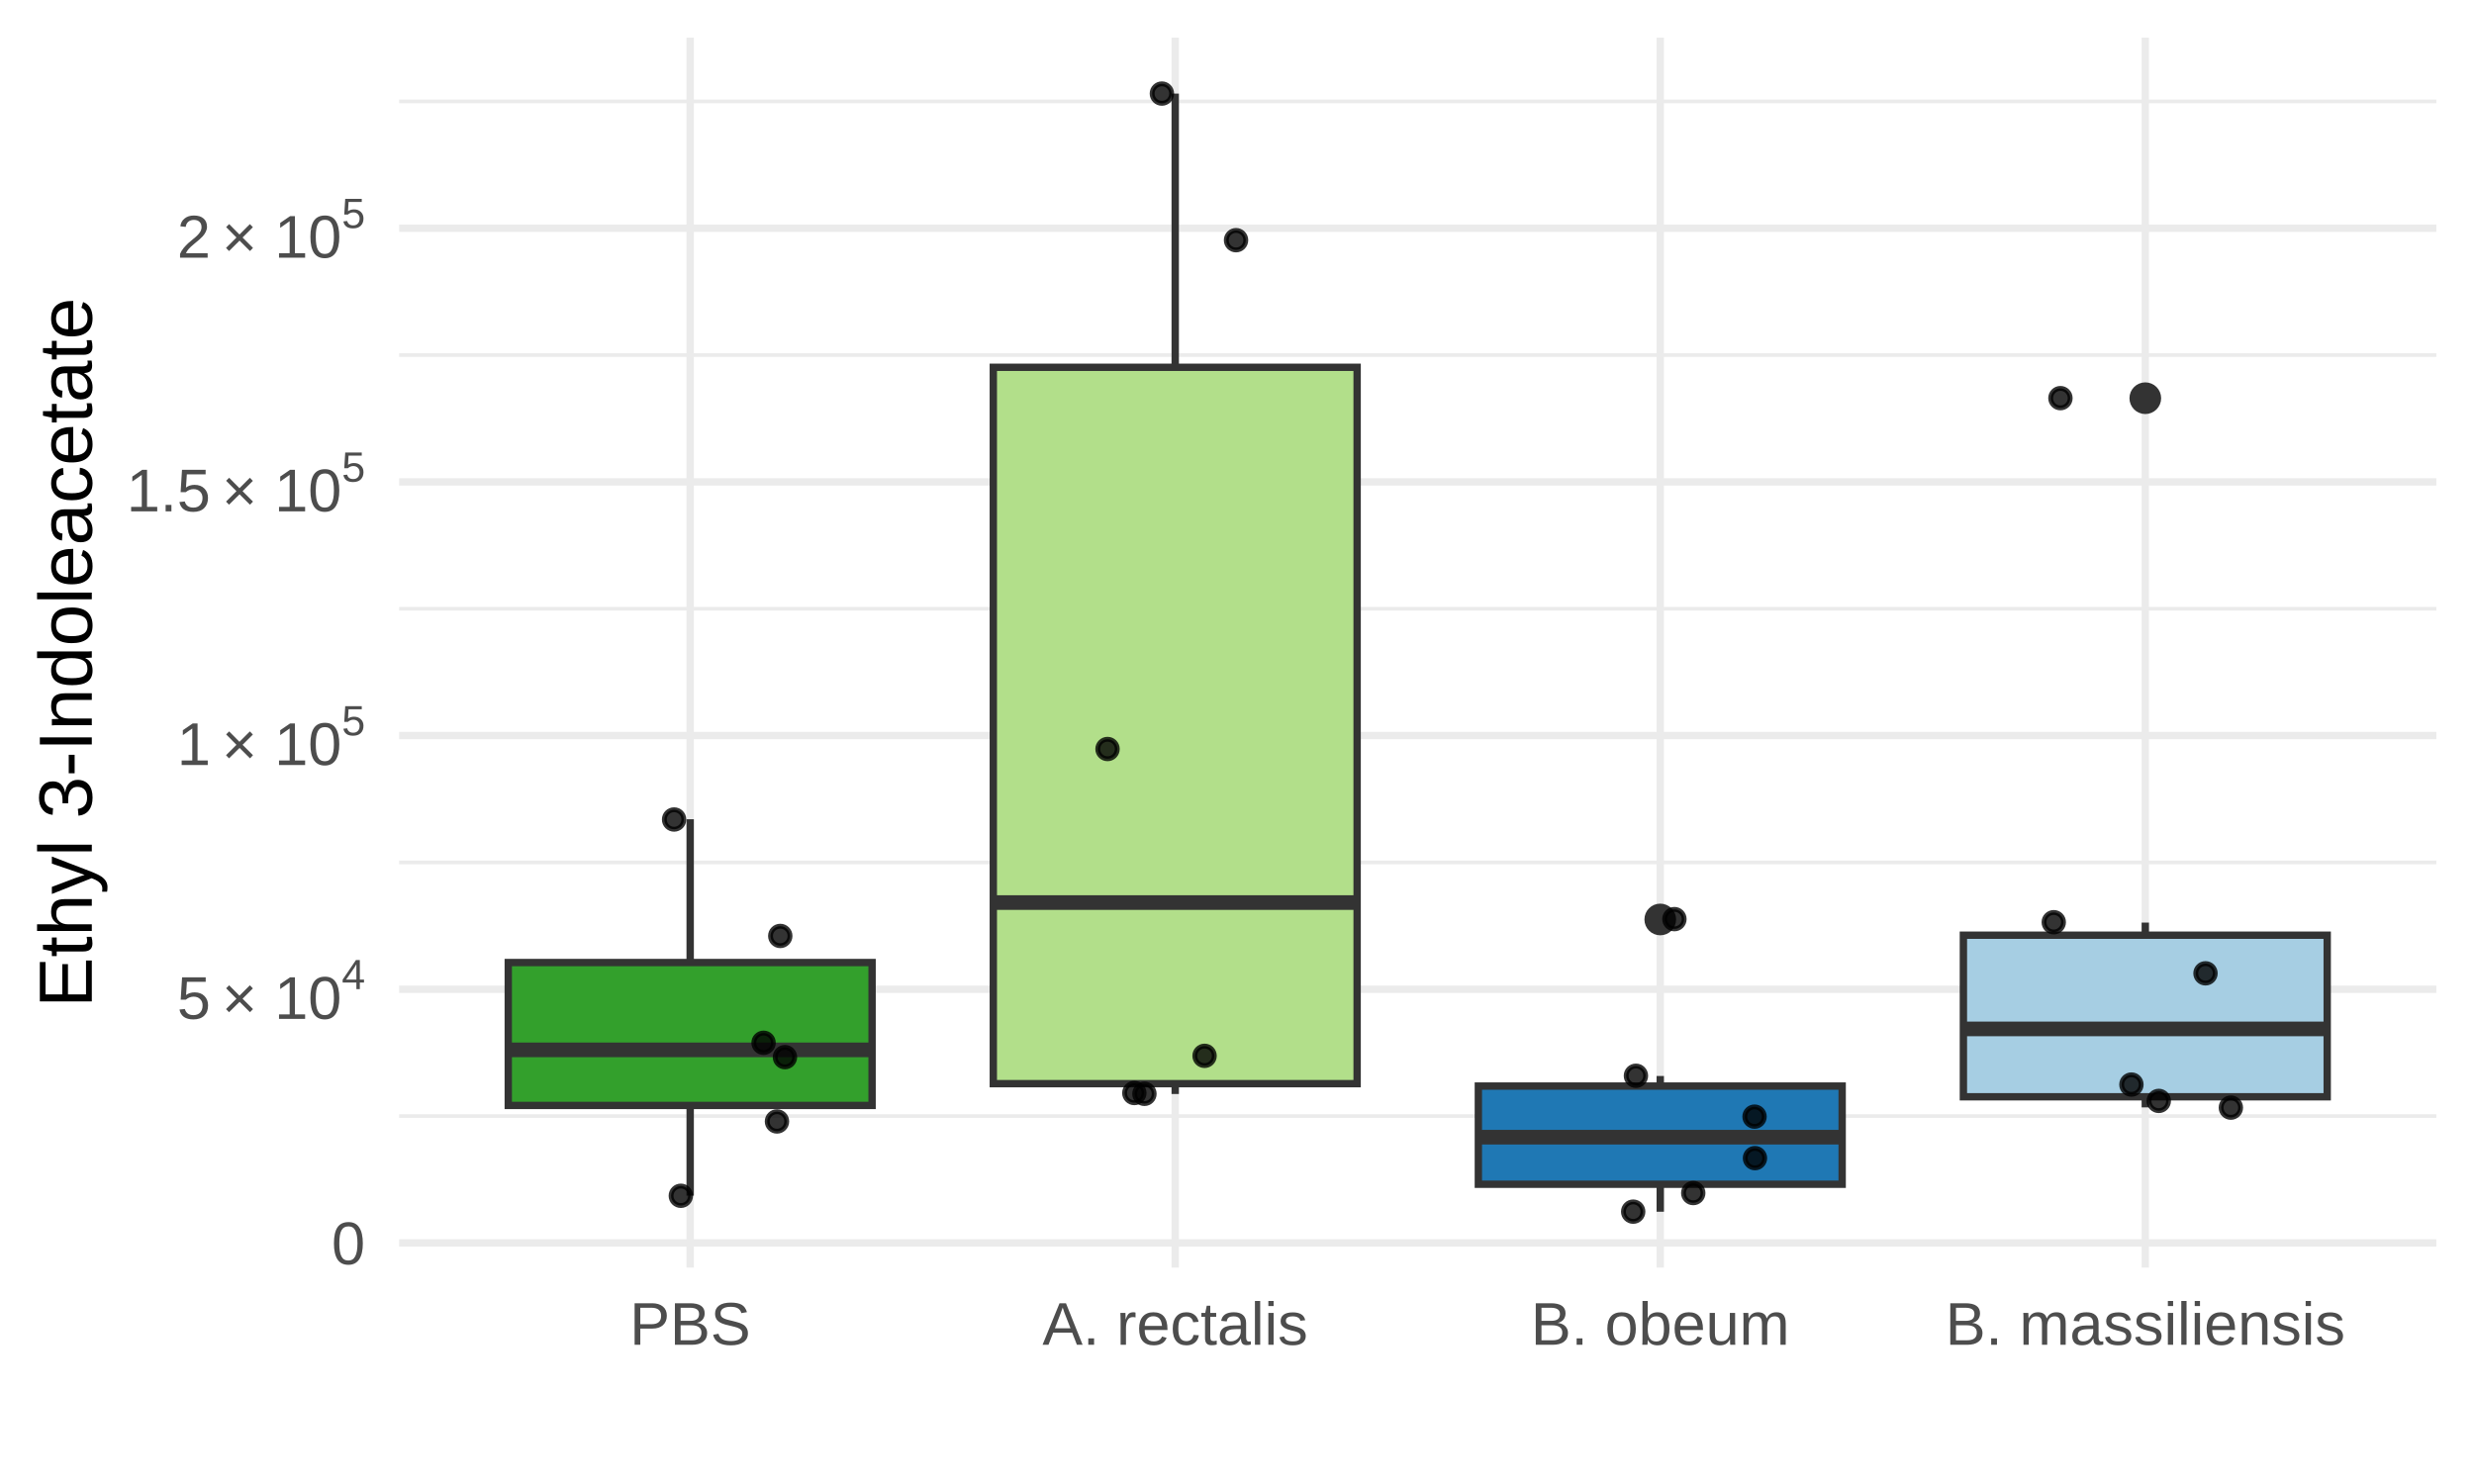
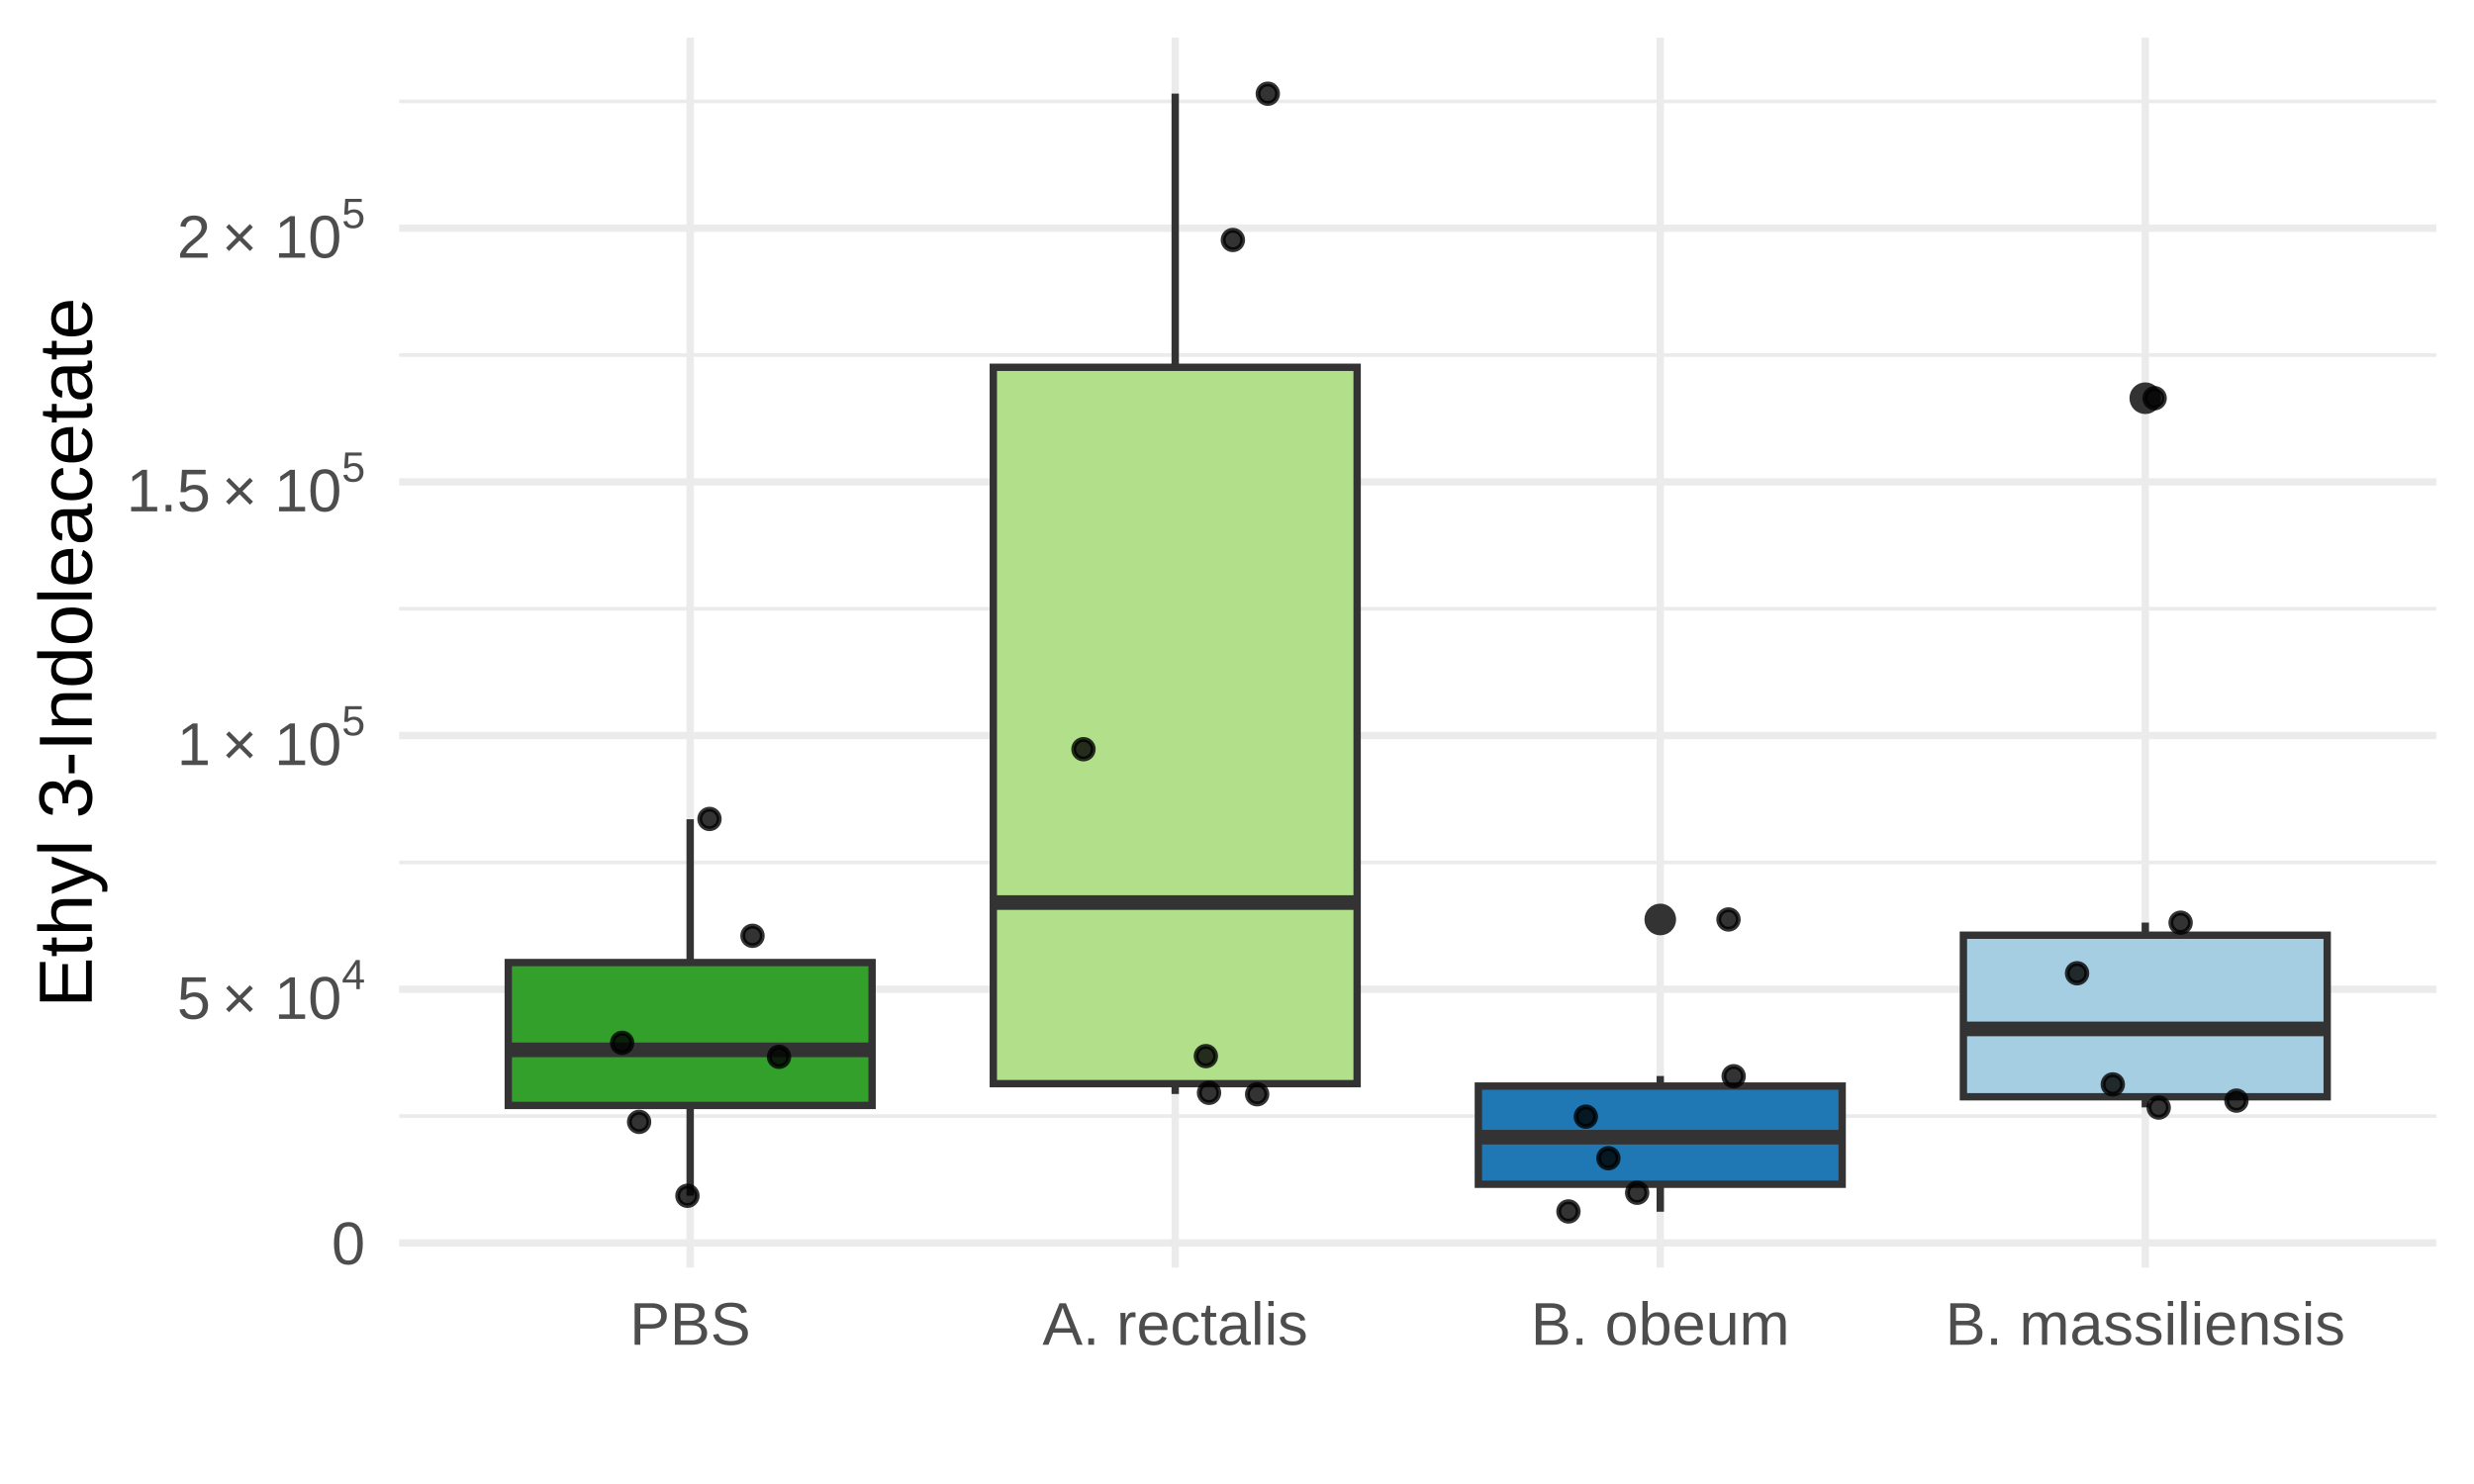
<svg xmlns="http://www.w3.org/2000/svg" class="svglite" width="360.00pt" height="216.00pt" viewBox="0 0 360.00 216.00">
  <defs>
    <style type="text/css">
    .svglite line, .svglite polyline, .svglite polygon, .svglite path, .svglite rect, .svglite circle {
      fill: none;
      stroke: #000000;
      stroke-linecap: round;
      stroke-linejoin: round;
      stroke-miterlimit: 10.00;
    }
    .svglite text {
      white-space: pre;
    }
  </style>
  </defs>
  <rect width="100%" height="100%" style="stroke: none; fill: none;" />
  <defs>
    <clipPath id="cpMC4wMHwzNjAuMDB8MC4wMHwyMTYuMDA=">
      <rect x="0.00" y="0.00" width="360.00" height="216.00" />
    </clipPath>
  </defs>
  <g clip-path="url(#cpMC4wMHwzNjAuMDB8MC4wMHwyMTYuMDA=)">
</g>
  <defs>
    <clipPath id="cpNTguMDh8MzU0LjUyfDUuNDh8MTg0LjUw">
      <rect x="58.08" y="5.48" width="296.44" height="179.02" />
    </clipPath>
  </defs>
  <g clip-path="url(#cpNTguMDh8MzU0LjUyfDUuNDh8MTg0LjUw)">
    <polyline points="58.08,162.45 354.52,162.45 " style="stroke-width: 0.53; stroke: #EBEBEB; stroke-linecap: butt;" />
    <polyline points="58.08,125.53 354.52,125.53 " style="stroke-width: 0.53; stroke: #EBEBEB; stroke-linecap: butt;" />
    <polyline points="58.08,88.60 354.52,88.60 " style="stroke-width: 0.53; stroke: #EBEBEB; stroke-linecap: butt;" />
    <polyline points="58.08,51.68 354.52,51.68 " style="stroke-width: 0.53; stroke: #EBEBEB; stroke-linecap: butt;" />
    <polyline points="58.08,14.76 354.52,14.76 " style="stroke-width: 0.53; stroke: #EBEBEB; stroke-linecap: butt;" />
    <polyline points="58.08,180.91 354.52,180.91 " style="stroke-width: 1.07; stroke: #EBEBEB; stroke-linecap: butt;" />
    <polyline points="58.08,143.99 354.52,143.99 " style="stroke-width: 1.07; stroke: #EBEBEB; stroke-linecap: butt;" />
    <polyline points="58.08,107.06 354.52,107.06 " style="stroke-width: 1.07; stroke: #EBEBEB; stroke-linecap: butt;" />
    <polyline points="58.08,70.14 354.52,70.14 " style="stroke-width: 1.07; stroke: #EBEBEB; stroke-linecap: butt;" />
    <polyline points="58.08,33.22 354.52,33.22 " style="stroke-width: 1.07; stroke: #EBEBEB; stroke-linecap: butt;" />
    <polyline points="100.43,184.50 100.43,5.48 " style="stroke-width: 1.07; stroke: #EBEBEB; stroke-linecap: butt;" />
    <polyline points="171.01,184.50 171.01,5.48 " style="stroke-width: 1.07; stroke: #EBEBEB; stroke-linecap: butt;" />
    <polyline points="241.59,184.50 241.59,5.48 " style="stroke-width: 1.07; stroke: #EBEBEB; stroke-linecap: butt;" />
    <polyline points="312.17,184.50 312.17,5.48 " style="stroke-width: 1.07; stroke: #EBEBEB; stroke-linecap: butt;" />
    <line x1="100.43" y1="140.10" x2="100.43" y2="119.24" style="stroke-width: 1.07; stroke: #333333; stroke-linecap: butt;" />
    <line x1="100.43" y1="160.90" x2="100.43" y2="174.03" style="stroke-width: 1.07; stroke: #333333; stroke-linecap: butt;" />
    <polygon points="73.96,140.10 73.96,160.90 126.90,160.90 126.90,140.10 73.96,140.10 " style="stroke-width: 1.07; stroke: #333333; stroke-linecap: butt; stroke-linejoin: miter; fill: #33A02C;" />
    <line x1="73.96" y1="152.81" x2="126.90" y2="152.81" style="stroke-width: 2.13; stroke: #333333; stroke-linecap: butt; stroke-linejoin: miter;" />
    <line x1="171.01" y1="53.46" x2="171.01" y2="13.62" style="stroke-width: 1.07; stroke: #333333; stroke-linecap: butt;" />
    <line x1="171.01" y1="157.73" x2="171.01" y2="159.24" style="stroke-width: 1.07; stroke: #333333; stroke-linecap: butt;" />
    <polygon points="144.54,53.46 144.54,157.73 197.48,157.73 197.48,53.46 144.54,53.46 " style="stroke-width: 1.07; stroke: #333333; stroke-linecap: butt; stroke-linejoin: miter; fill: #B2DF8A;" />
    <line x1="144.54" y1="131.37" x2="197.48" y2="131.37" style="stroke-width: 2.13; stroke: #333333; stroke-linecap: butt; stroke-linejoin: miter;" />
    <circle cx="241.59" cy="133.83" r="1.95" style="stroke-width: 0.71; stroke: #333333; fill: #333333;" />
    <line x1="241.59" y1="158.08" x2="241.59" y2="156.61" style="stroke-width: 1.07; stroke: #333333; stroke-linecap: butt;" />
    <line x1="241.59" y1="172.37" x2="241.59" y2="176.37" style="stroke-width: 1.07; stroke: #333333; stroke-linecap: butt;" />
    <polygon points="215.12,158.08 215.12,172.37 268.06,172.37 268.06,158.08 215.12,158.08 " style="stroke-width: 1.07; stroke: #333333; stroke-linecap: butt; stroke-linejoin: miter; fill: #1F78B4;" />
    <line x1="215.12" y1="165.52" x2="268.06" y2="165.52" style="stroke-width: 2.13; stroke: #333333; stroke-linecap: butt; stroke-linejoin: miter;" />
    <circle cx="312.17" cy="57.96" r="1.95" style="stroke-width: 0.71; stroke: #333333; fill: #333333;" />
    <line x1="312.17" y1="136.12" x2="312.17" y2="134.28" style="stroke-width: 1.07; stroke: #333333; stroke-linecap: butt;" />
    <line x1="312.17" y1="159.64" x2="312.17" y2="161.18" style="stroke-width: 1.07; stroke: #333333; stroke-linecap: butt;" />
    <polygon points="285.70,136.12 285.70,159.64 338.64,159.64 338.64,136.12 285.70,136.12 " style="stroke-width: 1.07; stroke: #333333; stroke-linecap: butt; stroke-linejoin: miter; fill: #A6CEE3;" />
    <line x1="285.70" y1="149.76" x2="338.64" y2="149.76" style="stroke-width: 2.13; stroke: #333333; stroke-linecap: butt; stroke-linejoin: miter;" />
-     <circle cx="237.65" cy="176.36" r="1.42" style="stroke-width: 0.71; stroke: #000000; stroke-opacity: 0.80; fill: #000000; fill-opacity: 0.80;" />
-     <circle cx="255.31" cy="162.53" r="1.42" style="stroke-width: 0.71; stroke: #000000; stroke-opacity: 0.80; fill: #000000; fill-opacity: 0.80;" />
-     <circle cx="310.15" cy="157.86" r="1.42" style="stroke-width: 0.71; stroke: #000000; stroke-opacity: 0.80; fill: #000000; fill-opacity: 0.80;" />
-     <circle cx="179.86" cy="34.96" r="1.42" style="stroke-width: 0.71; stroke: #000000; stroke-opacity: 0.80; fill: #000000; fill-opacity: 0.80;" />
-     <circle cx="161.16" cy="109.02" r="1.42" style="stroke-width: 0.71; stroke: #000000; stroke-opacity: 0.80; fill: #000000; fill-opacity: 0.80;" />
-     <circle cx="113.06" cy="163.23" r="1.42" style="stroke-width: 0.71; stroke: #000000; stroke-opacity: 0.80; fill: #000000; fill-opacity: 0.80;" />
-     <circle cx="99.07" cy="174.05" r="1.42" style="stroke-width: 0.71; stroke: #000000; stroke-opacity: 0.80; fill: #000000; fill-opacity: 0.80;" />
-     <circle cx="314.13" cy="160.24" r="1.42" style="stroke-width: 0.71; stroke: #000000; stroke-opacity: 0.80; fill: #000000; fill-opacity: 0.80;" />
-     <circle cx="246.39" cy="173.65" r="1.42" style="stroke-width: 0.71; stroke: #000000; stroke-opacity: 0.80; fill: #000000; fill-opacity: 0.80;" />
-     <circle cx="243.65" cy="133.78" r="1.42" style="stroke-width: 0.71; stroke: #000000; stroke-opacity: 0.80; fill: #000000; fill-opacity: 0.80;" />
-     <circle cx="299.82" cy="57.95" r="1.42" style="stroke-width: 0.71; stroke: #000000; stroke-opacity: 0.80; fill: #000000; fill-opacity: 0.80;" />
-     <circle cx="166.53" cy="159.21" r="1.42" style="stroke-width: 0.71; stroke: #000000; stroke-opacity: 0.80; fill: #000000; fill-opacity: 0.80;" />
-     <circle cx="169.07" cy="13.62" r="1.42" style="stroke-width: 0.71; stroke: #000000; stroke-opacity: 0.80; fill: #000000; fill-opacity: 0.80;" />
-     <circle cx="98.09" cy="119.28" r="1.42" style="stroke-width: 0.71; stroke: #000000; stroke-opacity: 0.80; fill: #000000; fill-opacity: 0.80;" />
-     <circle cx="114.22" cy="153.87" r="1.42" style="stroke-width: 0.71; stroke: #000000; stroke-opacity: 0.80; fill: #000000; fill-opacity: 0.80;" />
-     <circle cx="298.85" cy="134.23" r="1.42" style="stroke-width: 0.71; stroke: #000000; stroke-opacity: 0.80; fill: #000000; fill-opacity: 0.80;" />
-     <circle cx="255.37" cy="168.57" r="1.42" style="stroke-width: 0.71; stroke: #000000; stroke-opacity: 0.80; fill: #000000; fill-opacity: 0.80;" />
-     <circle cx="238.05" cy="156.58" r="1.42" style="stroke-width: 0.71; stroke: #000000; stroke-opacity: 0.80; fill: #000000; fill-opacity: 0.80;" />
-     <circle cx="320.93" cy="141.67" r="1.42" style="stroke-width: 0.71; stroke: #000000; stroke-opacity: 0.80; fill: #000000; fill-opacity: 0.80;" />
-     <circle cx="165.06" cy="159.09" r="1.42" style="stroke-width: 0.71; stroke: #000000; stroke-opacity: 0.80; fill: #000000; fill-opacity: 0.80;" />
-     <circle cx="175.28" cy="153.68" r="1.42" style="stroke-width: 0.71; stroke: #000000; stroke-opacity: 0.80; fill: #000000; fill-opacity: 0.80;" />
-     <circle cx="113.54" cy="136.23" r="1.42" style="stroke-width: 0.71; stroke: #000000; stroke-opacity: 0.80; fill: #000000; fill-opacity: 0.80;" />
-     <circle cx="111.11" cy="151.78" r="1.42" style="stroke-width: 0.71; stroke: #000000; stroke-opacity: 0.80; fill: #000000; fill-opacity: 0.80;" />
-     <circle cx="324.62" cy="161.22" r="1.42" style="stroke-width: 0.71; stroke: #000000; stroke-opacity: 0.80; fill: #000000; fill-opacity: 0.80;" />
+     <circle cx="228.23" cy="176.33" r="1.42" style="stroke-width: 0.71; stroke: #000000; stroke-opacity: 0.80; fill: #000000; fill-opacity: 0.80;" />
+     <circle cx="230.76" cy="162.53" r="1.42" style="stroke-width: 0.71; stroke: #000000; stroke-opacity: 0.80; fill: #000000; fill-opacity: 0.80;" />
+     <circle cx="307.44" cy="157.84" r="1.42" style="stroke-width: 0.71; stroke: #000000; stroke-opacity: 0.80; fill: #000000; fill-opacity: 0.80;" />
+     <circle cx="179.40" cy="34.93" r="1.42" style="stroke-width: 0.71; stroke: #000000; stroke-opacity: 0.80; fill: #000000; fill-opacity: 0.80;" />
+     <circle cx="157.66" cy="109.05" r="1.42" style="stroke-width: 0.71; stroke: #000000; stroke-opacity: 0.80; fill: #000000; fill-opacity: 0.80;" />
+     <circle cx="93.00" cy="163.29" r="1.42" style="stroke-width: 0.71; stroke: #000000; stroke-opacity: 0.80; fill: #000000; fill-opacity: 0.80;" />
+     <circle cx="100.03" cy="174.05" r="1.42" style="stroke-width: 0.71; stroke: #000000; stroke-opacity: 0.80; fill: #000000; fill-opacity: 0.80;" />
+     <circle cx="325.43" cy="160.20" r="1.42" style="stroke-width: 0.71; stroke: #000000; stroke-opacity: 0.80; fill: #000000; fill-opacity: 0.80;" />
+     <circle cx="238.23" cy="173.61" r="1.42" style="stroke-width: 0.71; stroke: #000000; stroke-opacity: 0.80; fill: #000000; fill-opacity: 0.80;" />
+     <circle cx="251.52" cy="133.83" r="1.42" style="stroke-width: 0.71; stroke: #000000; stroke-opacity: 0.80; fill: #000000; fill-opacity: 0.80;" />
+     <circle cx="313.53" cy="57.96" r="1.42" style="stroke-width: 0.71; stroke: #000000; stroke-opacity: 0.80; fill: #000000; fill-opacity: 0.80;" />
+     <circle cx="182.93" cy="159.27" r="1.42" style="stroke-width: 0.71; stroke: #000000; stroke-opacity: 0.80; fill: #000000; fill-opacity: 0.80;" />
+     <circle cx="184.48" cy="13.64" r="1.42" style="stroke-width: 0.71; stroke: #000000; stroke-opacity: 0.80; fill: #000000; fill-opacity: 0.80;" />
+     <circle cx="103.24" cy="119.20" r="1.42" style="stroke-width: 0.71; stroke: #000000; stroke-opacity: 0.80; fill: #000000; fill-opacity: 0.80;" />
+     <circle cx="113.36" cy="153.82" r="1.42" style="stroke-width: 0.71; stroke: #000000; stroke-opacity: 0.80; fill: #000000; fill-opacity: 0.80;" />
+     <circle cx="317.31" cy="134.30" r="1.42" style="stroke-width: 0.71; stroke: #000000; stroke-opacity: 0.80; fill: #000000; fill-opacity: 0.80;" />
+     <circle cx="234.04" cy="168.58" r="1.42" style="stroke-width: 0.71; stroke: #000000; stroke-opacity: 0.80; fill: #000000; fill-opacity: 0.80;" />
+     <circle cx="252.27" cy="156.65" r="1.42" style="stroke-width: 0.71; stroke: #000000; stroke-opacity: 0.80; fill: #000000; fill-opacity: 0.80;" />
+     <circle cx="302.24" cy="141.66" r="1.42" style="stroke-width: 0.71; stroke: #000000; stroke-opacity: 0.80; fill: #000000; fill-opacity: 0.80;" />
+     <circle cx="175.93" cy="159.06" r="1.42" style="stroke-width: 0.71; stroke: #000000; stroke-opacity: 0.80; fill: #000000; fill-opacity: 0.80;" />
+     <circle cx="175.47" cy="153.72" r="1.42" style="stroke-width: 0.71; stroke: #000000; stroke-opacity: 0.80; fill: #000000; fill-opacity: 0.80;" />
+     <circle cx="109.50" cy="136.21" r="1.42" style="stroke-width: 0.71; stroke: #000000; stroke-opacity: 0.80; fill: #000000; fill-opacity: 0.80;" />
+     <circle cx="90.53" cy="151.79" r="1.42" style="stroke-width: 0.71; stroke: #000000; stroke-opacity: 0.80; fill: #000000; fill-opacity: 0.80;" />
+     <circle cx="314.12" cy="161.21" r="1.42" style="stroke-width: 0.71; stroke: #000000; stroke-opacity: 0.80; fill: #000000; fill-opacity: 0.80;" />
  </g>
  <g clip-path="url(#cpMC4wMHwzNjAuMDB8MC4wMHwyMTYuMDA=)">
    <text x="48.25" y="184.02" style="font-size: 8.80px;fill: #4D4D4D; font-family: &quot;Arial&quot;;" textLength="4.90px" lengthAdjust="spacingAndGlyphs">0</text>
    <text x="25.76" y="148.30" style="font-size: 8.80px;fill: #4D4D4D; font-family: &quot;Arial&quot;;" textLength="4.90px" lengthAdjust="spacingAndGlyphs">5</text>
    <text x="32.28" y="148.30" style="font-size: 8.80px;fill: #4D4D4D; font-family: &quot;Arial&quot;;" textLength="6.02px" lengthAdjust="spacingAndGlyphs">×</text>
    <text x="39.93" y="148.30" style="font-size: 8.80px;fill: #4D4D4D; font-family: &quot;Arial&quot;;" textLength="9.79px" lengthAdjust="spacingAndGlyphs">10</text>
    <text x="49.72" y="143.97" style="font-size: 6.16px;fill: #4D4D4D; font-family: &quot;Arial&quot;;" textLength="3.43px" lengthAdjust="spacingAndGlyphs">4</text>
    <text x="25.76" y="111.35" style="font-size: 8.80px;fill: #4D4D4D; font-family: &quot;Arial&quot;;" textLength="4.90px" lengthAdjust="spacingAndGlyphs">1</text>
    <text x="32.28" y="111.35" style="font-size: 8.80px;fill: #4D4D4D; font-family: &quot;Arial&quot;;" textLength="6.02px" lengthAdjust="spacingAndGlyphs">×</text>
    <text x="39.93" y="111.35" style="font-size: 8.80px;fill: #4D4D4D; font-family: &quot;Arial&quot;;" textLength="9.79px" lengthAdjust="spacingAndGlyphs">10</text>
    <text x="49.72" y="107.02" style="font-size: 6.16px;fill: #4D4D4D; font-family: &quot;Arial&quot;;" textLength="3.43px" lengthAdjust="spacingAndGlyphs">5</text>
    <text x="18.41" y="74.43" style="font-size: 8.80px;fill: #4D4D4D; font-family: &quot;Arial&quot;;" textLength="12.24px" lengthAdjust="spacingAndGlyphs">1.5</text>
    <text x="32.28" y="74.43" style="font-size: 8.80px;fill: #4D4D4D; font-family: &quot;Arial&quot;;" textLength="6.02px" lengthAdjust="spacingAndGlyphs">×</text>
    <text x="39.93" y="74.43" style="font-size: 8.80px;fill: #4D4D4D; font-family: &quot;Arial&quot;;" textLength="9.79px" lengthAdjust="spacingAndGlyphs">10</text>
    <text x="49.72" y="70.10" style="font-size: 6.16px;fill: #4D4D4D; font-family: &quot;Arial&quot;;" textLength="3.43px" lengthAdjust="spacingAndGlyphs">5</text>
    <text x="25.76" y="37.51" style="font-size: 8.80px;fill: #4D4D4D; font-family: &quot;Arial&quot;;" textLength="4.90px" lengthAdjust="spacingAndGlyphs">2</text>
    <text x="32.28" y="37.51" style="font-size: 8.80px;fill: #4D4D4D; font-family: &quot;Arial&quot;;" textLength="6.02px" lengthAdjust="spacingAndGlyphs">×</text>
    <text x="39.93" y="37.51" style="font-size: 8.80px;fill: #4D4D4D; font-family: &quot;Arial&quot;;" textLength="9.79px" lengthAdjust="spacingAndGlyphs">10</text>
    <text x="49.72" y="33.18" style="font-size: 6.16px;fill: #4D4D4D; font-family: &quot;Arial&quot;;" textLength="3.43px" lengthAdjust="spacingAndGlyphs">5</text>
    <text x="100.43" y="195.74" text-anchor="middle" style="font-size: 8.80px;fill: #4D4D4D; font-family: &quot;Arial&quot;;" textLength="17.60px" lengthAdjust="spacingAndGlyphs">PBS</text>
    <text x="171.01" y="195.74" text-anchor="middle" style="font-size: 8.80px;fill: #4D4D4D; font-family: &quot;Arial&quot;;" textLength="38.64px" lengthAdjust="spacingAndGlyphs">A. rectalis</text>
    <text x="241.59" y="195.74" text-anchor="middle" style="font-size: 8.80px;fill: #4D4D4D; font-family: &quot;Arial&quot;;" textLength="37.68px" lengthAdjust="spacingAndGlyphs">B. obeum</text>
    <text x="312.17" y="195.74" text-anchor="middle" style="font-size: 8.80px;fill: #4D4D4D; font-family: &quot;Arial&quot;;" textLength="58.18px" lengthAdjust="spacingAndGlyphs">B. massiliensis</text>
    <text transform="translate(13.36,94.99) rotate(-90)" text-anchor="middle" style="font-size: 11.00px; font-family: &quot;Arial&quot;;" textLength="103.38px" lengthAdjust="spacingAndGlyphs">Ethyl 3-Indoleacetate</text>
  </g>
</svg>
